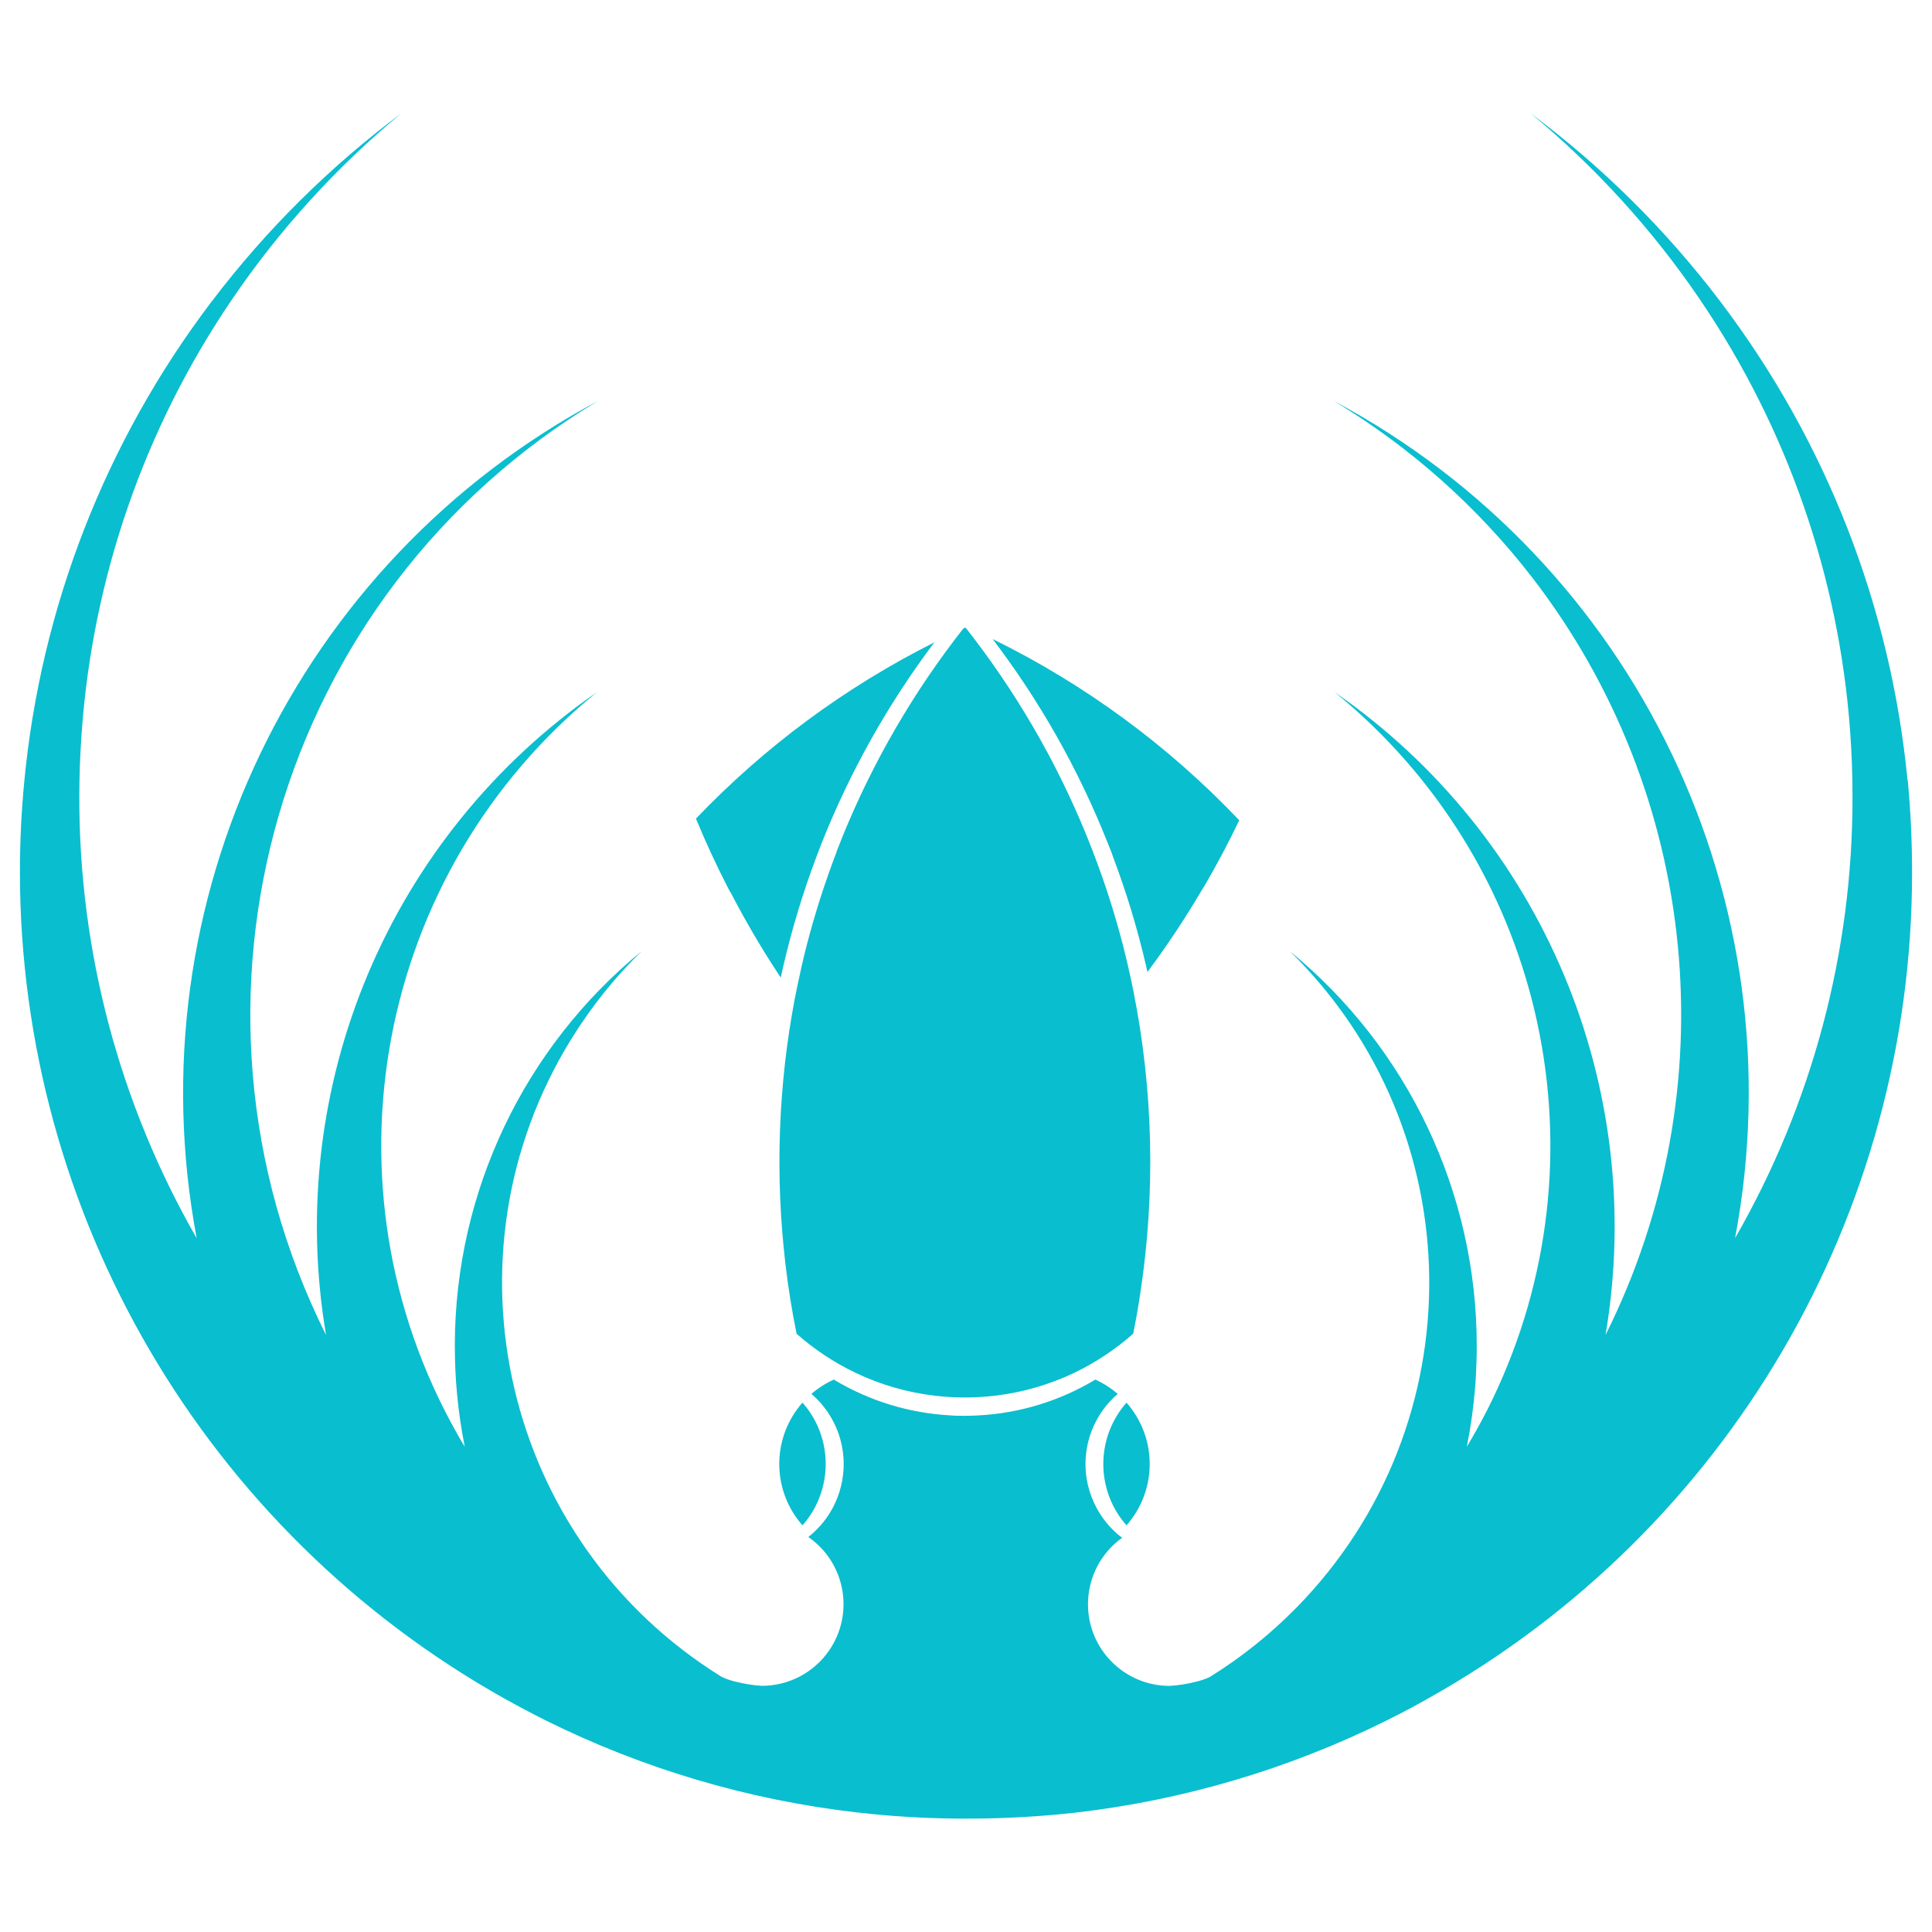
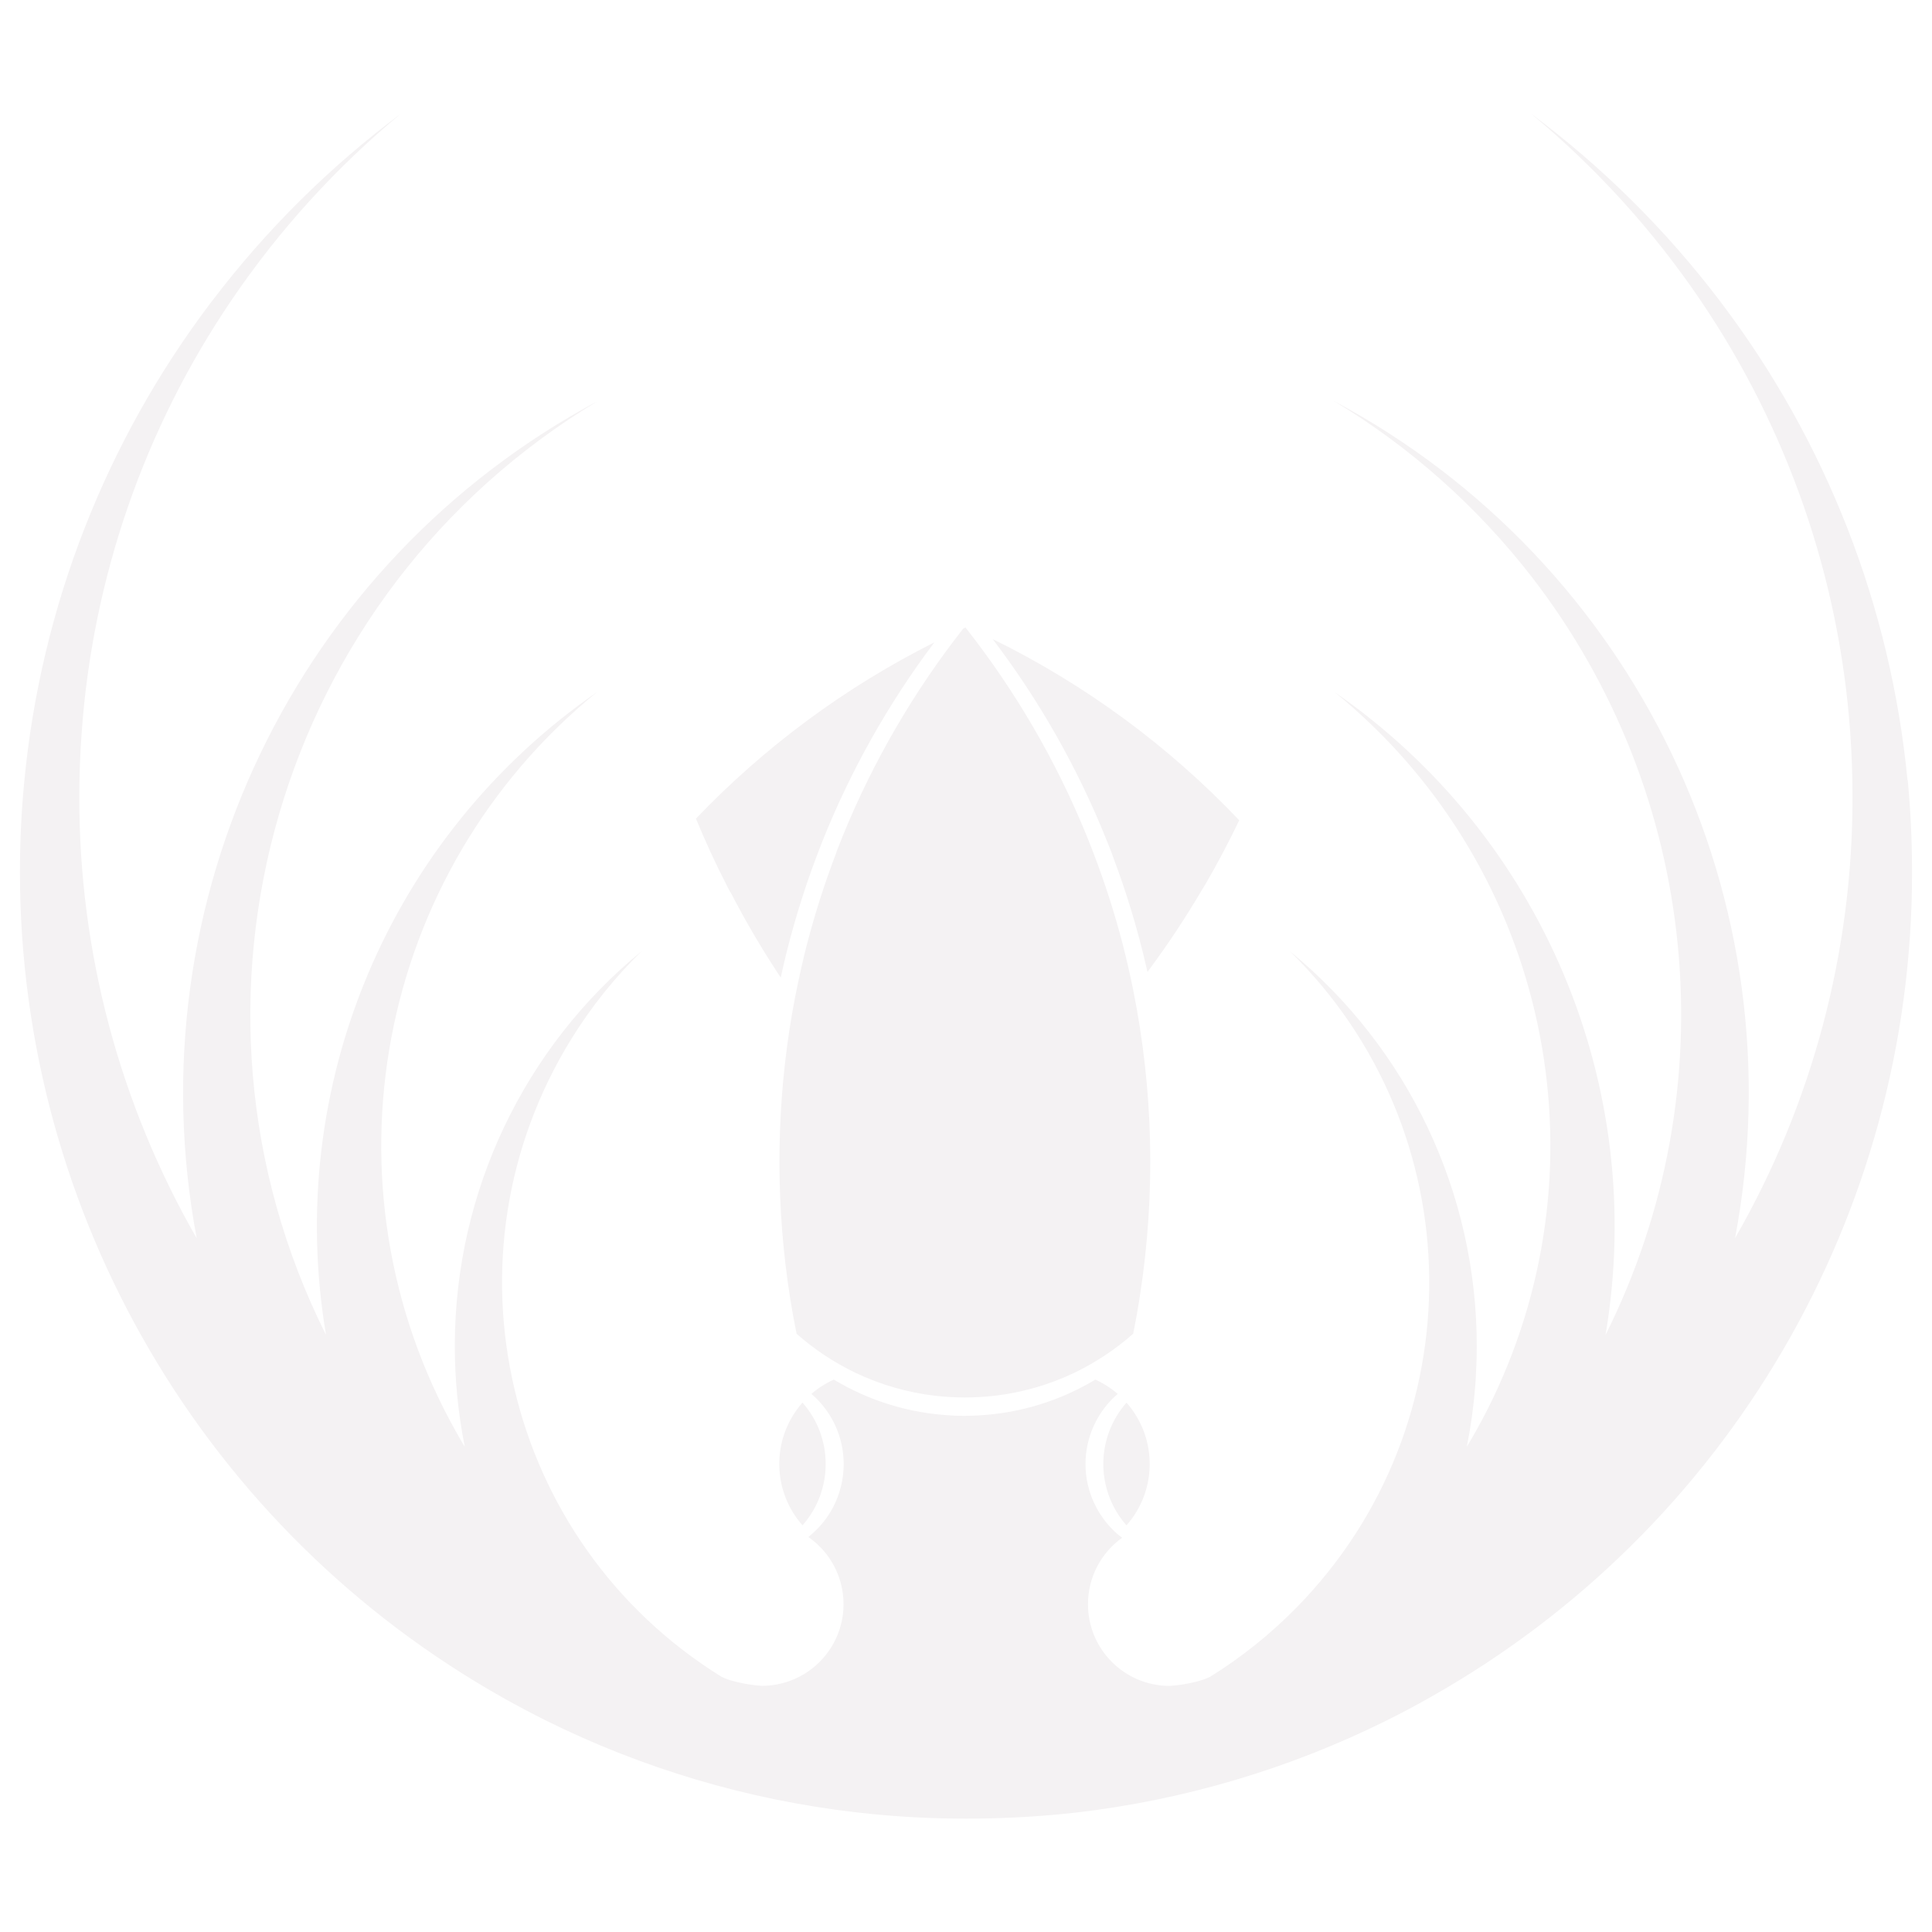
<svg xmlns="http://www.w3.org/2000/svg" width="500" zoomAndPan="magnify" viewBox="0 0 375 375" height="500" preserveAspectRatio="xMidYMid meet" version="1.0">
  <defs>
-     <clipPath id="2471b02850">
+     <clipPath id="f68ee5b01f">
      <path d="M 3.859 22 L 371.129 22 L 371.129 353 L 3.859 353 Z M 3.859 22 " clip-rule="nonzero" />
    </clipPath>
-     <clipPath id="15a2213e0a">
+     <clipPath id="93e1148b50">
      <path d="M 370.242 151.395 C 366.992 117.73 354.453 85.637 334.031 58.684 L 333.746 58.305 C 323.285 44.551 310.945 32.332 297.098 22.004 C 309.664 32.402 320.695 44.527 329.875 58.012 C 329.949 58.109 330.012 58.203 330.066 58.297 C 346.922 83.16 356.941 112.016 359.113 141.977 C 359.414 146.168 359.57 150.402 359.57 154.68 C 359.617 184.734 351.762 214.27 336.777 240.316 C 349.133 174.93 317.562 109.102 258.844 77.797 C 273.664 86.703 286.699 98.285 297.293 111.953 C 329.934 154.176 335.508 211.367 311.633 259.113 C 319.797 210.844 299.309 162.211 259.059 134.344 C 299.094 166.918 312.105 222.41 290.727 269.387 C 289.469 272.172 288.09 274.883 286.613 277.527 C 285.996 278.641 285.363 279.715 284.711 280.801 C 285.484 276.941 286.027 273.035 286.328 269.117 C 286.391 268.477 286.422 267.832 286.461 267.184 C 286.566 265.242 286.637 263.27 286.637 261.301 C 286.66 231.586 273.34 203.438 250.344 184.617 C 285.887 219.395 286.516 276.398 251.73 311.949 C 246.664 317.121 241.004 321.668 234.852 325.48 C 234.008 325.883 233.125 326.191 232.215 326.402 C 230.504 326.848 228.758 327.129 226.996 327.234 C 218.234 327.211 211.152 320.098 211.176 311.34 C 211.184 306.23 213.656 301.441 217.816 298.473 C 217.539 298.273 217.293 298.062 216.984 297.832 C 215.281 296.371 213.867 294.602 212.809 292.613 C 212.051 291.207 211.492 289.699 211.137 288.137 C 210.844 286.844 210.695 285.516 210.695 284.191 C 210.688 278.953 212.969 273.973 216.945 270.555 C 215.637 269.426 214.176 268.492 212.605 267.777 C 205.727 271.922 197.93 274.305 189.906 274.73 C 189.016 274.785 188.113 274.809 187.215 274.809 C 186.32 274.809 185.414 274.809 184.531 274.73 C 176.516 274.305 168.723 271.922 161.84 267.777 C 160.262 268.492 158.801 269.426 157.496 270.555 C 161.477 273.965 163.766 278.953 163.758 284.191 C 163.758 287.125 163.039 290.016 161.668 292.613 C 160.617 294.602 159.203 296.371 157.496 297.832 C 157.301 298.012 157.102 298.172 156.898 298.336 C 164.098 303.32 165.891 313.195 160.906 320.395 C 157.949 324.66 153.094 327.211 147.906 327.219 C 146.145 327.113 144.398 326.832 142.68 326.387 C 141.777 326.176 140.895 325.867 140.051 325.465 C 97.805 299.285 84.777 243.812 110.957 201.566 C 114.793 195.379 119.355 189.68 124.566 184.602 C 101.703 203.32 88.398 231.277 88.281 260.828 L 88.281 261.277 C 88.281 264.445 88.426 267.586 88.723 270.688 C 89.047 274.09 89.539 277.465 90.215 280.816 C 89.703 279.98 89.199 279.145 88.715 278.254 C 61.469 230.086 72.934 169.293 115.859 134.352 C 75.602 162.211 55.105 210.852 63.285 259.121 C 30.797 194.172 53.805 115.164 116.082 77.812 C 57.422 109.156 25.863 174.969 38.18 240.348 C 23.211 214.293 15.348 184.762 15.395 154.711 C 15.395 150.551 15.547 146.422 15.844 142.324 C 17.961 112.242 27.988 83.246 44.922 58.281 C 44.977 58.188 45.039 58.102 45.105 58.012 C 54.277 44.535 65.309 32.418 77.867 22.02 C 64.035 32.348 51.711 44.559 41.258 58.305 C 41.164 58.418 41.062 58.543 40.977 58.66 C 20.457 85.734 7.895 117.992 4.699 151.82 C 4.145 157.594 3.867 163.434 3.867 169.34 C 3.934 235.871 39.91 297.184 97.945 329.711 C 100.535 331.156 103.164 332.547 105.832 333.887 C 124.703 343.27 145.07 349.316 166.008 351.754 C 167.051 351.875 168.102 351.992 169.152 352.094 C 175.184 352.695 181.309 352.996 187.508 352.996 C 193.586 352.996 199.594 352.719 205.523 352.164 C 206.574 352.062 207.629 351.953 208.672 351.84 C 229.73 349.418 250.207 343.355 269.188 333.922 C 272.016 332.516 274.801 331.039 277.531 329.484 C 335.363 296.949 371.145 235.754 371.129 169.402 C 371.129 163.34 370.852 157.355 370.293 151.441 " clip-rule="nonzero" />
    </clipPath>
-     <clipPath id="6ff824d803">
+     <clipPath id="da21d0d8c9">
      <path d="M 0.859 0 L 368.129 0 L 368.129 331 L 0.859 331 Z M 0.859 0 " clip-rule="nonzero" />
    </clipPath>
-     <clipPath id="23584265a2">
+     <clipPath id="2a0f8374fb">
      <path d="M 367.242 129.395 C 363.992 95.73 351.453 63.637 331.031 36.684 L 330.746 36.305 C 320.285 22.551 307.945 10.332 294.098 0.004 C 306.664 10.402 317.695 22.527 326.875 36.012 C 326.949 36.109 327.012 36.203 327.066 36.297 C 343.922 61.16 353.941 90.016 356.113 119.977 C 356.414 124.168 356.57 128.402 356.57 132.68 C 356.617 162.734 348.762 192.27 333.777 218.316 C 346.133 152.93 314.562 87.102 255.844 55.797 C 270.664 64.703 283.699 76.285 294.293 89.953 C 326.934 132.176 332.508 189.367 308.633 237.113 C 316.797 188.844 296.309 140.211 256.059 112.344 C 296.094 144.918 309.105 200.41 287.727 247.387 C 286.469 250.172 285.09 252.883 283.613 255.527 C 282.996 256.641 282.363 257.715 281.711 258.801 C 282.484 254.941 283.027 251.035 283.328 247.117 C 283.391 246.477 283.422 245.832 283.461 245.184 C 283.566 243.242 283.637 241.27 283.637 239.301 C 283.66 209.586 270.34 181.438 247.344 162.617 C 282.887 197.395 283.516 254.398 248.73 289.949 C 243.664 295.121 238.004 299.668 231.852 303.48 C 231.008 303.883 230.125 304.191 229.215 304.402 C 227.504 304.848 225.758 305.129 223.996 305.234 C 215.234 305.211 208.152 298.098 208.176 289.34 C 208.184 284.23 210.656 279.441 214.816 276.473 C 214.539 276.273 214.293 276.062 213.984 275.832 C 212.281 274.371 210.867 272.602 209.809 270.613 C 209.051 269.207 208.492 267.699 208.137 266.137 C 207.844 264.844 207.695 263.516 207.695 262.191 C 207.688 256.953 209.969 251.973 213.945 248.555 C 212.637 247.426 211.176 246.492 209.605 245.777 C 202.727 249.922 194.93 252.305 186.906 252.73 C 186.016 252.785 185.113 252.809 184.215 252.809 C 183.32 252.809 182.414 252.809 181.531 252.73 C 173.516 252.305 165.723 249.922 158.84 245.777 C 157.262 246.492 155.801 247.426 154.496 248.555 C 158.477 251.965 160.766 256.953 160.758 262.191 C 160.758 265.125 160.039 268.016 158.668 270.613 C 157.617 272.602 156.203 274.371 154.496 275.832 C 154.301 276.012 154.102 276.172 153.898 276.336 C 161.098 281.32 162.891 291.195 157.906 298.395 C 154.949 302.66 150.094 305.211 144.906 305.219 C 143.145 305.113 141.398 304.832 139.68 304.387 C 138.777 304.176 137.895 303.867 137.051 303.465 C 94.805 277.285 81.777 221.812 107.957 179.566 C 111.793 173.379 116.355 167.68 121.566 162.602 C 98.703 181.32 85.398 209.277 85.281 238.828 L 85.281 239.277 C 85.281 242.445 85.426 245.586 85.723 248.688 C 86.047 252.09 86.539 255.465 87.215 258.816 C 86.703 257.98 86.199 257.145 85.715 256.254 C 58.469 208.086 69.934 147.293 112.859 112.352 C 72.602 140.211 52.105 188.852 60.285 237.121 C 27.797 172.172 50.805 93.164 113.082 55.812 C 54.422 87.156 22.863 152.969 35.18 218.348 C 20.211 192.293 12.348 162.762 12.395 132.711 C 12.395 128.551 12.547 124.422 12.844 120.324 C 14.961 90.242 24.988 61.246 41.922 36.281 C 41.977 36.188 42.039 36.102 42.105 36.012 C 51.277 22.535 62.309 10.418 74.867 0.02 C 61.035 10.348 48.711 22.559 38.258 36.305 C 38.164 36.418 38.062 36.543 37.977 36.66 C 17.457 63.734 4.895 95.992 1.699 129.82 C 1.145 135.594 0.867 141.434 0.867 147.34 C 0.934 213.871 36.91 275.184 94.945 307.711 C 97.535 309.156 100.164 310.547 102.832 311.887 C 121.703 321.27 142.07 327.316 163.008 329.754 C 164.051 329.875 165.102 329.992 166.152 330.094 C 172.184 330.695 178.309 330.996 184.508 330.996 C 190.586 330.996 196.594 330.719 202.523 330.164 C 203.574 330.062 204.629 329.953 205.672 329.84 C 226.73 327.418 247.207 321.355 266.188 311.922 C 269.016 310.516 271.801 309.039 274.531 307.484 C 332.363 274.949 368.145 213.754 368.129 147.402 C 368.129 141.34 367.852 135.355 367.293 129.441 " clip-rule="nonzero" />
    </clipPath>
-     <clipPath id="fea48c7b6a">
+     <clipPath id="7d429868b8">
      <rect x="0" width="369" y="0" height="331" />
    </clipPath>
-     <clipPath id="963072545b">
+     <clipPath id="27bdf75607">
      <path d="M 192.125 124 L 240.734 124 L 240.734 189 L 192.125 189 Z M 192.125 124 " clip-rule="nonzero" />
    </clipPath>
-     <clipPath id="a8ea25edff">
+     <clipPath id="fc90e2a1bb">
      <path d="M 216.031 166.293 C 218.637 173.188 220.777 180.25 222.441 187.43 L 222.719 188.66 C 222.852 188.484 222.988 188.305 223.113 188.125 C 226.672 183.316 229.98 178.332 233.027 173.18 C 233.305 172.734 233.551 172.277 233.859 171.828 C 236.25 167.723 238.477 163.516 240.535 159.219 C 226.793 144.746 210.582 132.828 192.668 124.039 C 201.805 136.047 209.273 149.246 214.863 163.262 C 215.273 164.281 215.699 165.289 216.047 166.324 " clip-rule="nonzero" />
    </clipPath>
-     <clipPath id="7bb4ba675c">
+     <clipPath id="2b55bc6217">
      <path d="M 0.48 0 L 48.719 0 L 48.719 64.879 L 0.48 64.879 Z M 0.48 0 " clip-rule="nonzero" />
    </clipPath>
-     <clipPath id="0e10ddd3d0">
+     <clipPath id="463fe7b0d6">
      <path d="M 24.031 42.293 C 26.637 49.188 28.777 56.25 30.441 63.43 L 30.719 64.66 C 30.852 64.484 30.988 64.305 31.113 64.125 C 34.672 59.316 37.98 54.332 41.027 49.18 C 41.305 48.734 41.551 48.277 41.859 47.828 C 44.25 43.723 46.477 39.516 48.535 35.219 C 34.793 20.746 18.582 8.828 0.668 0.039 C 9.805 12.047 17.273 25.246 22.863 39.262 C 23.273 40.281 23.699 41.289 24.047 42.324 " clip-rule="nonzero" />
    </clipPath>
-     <clipPath id="357875880c">
+     <clipPath id="a88cbfbdf0">
      <rect x="0" width="49" y="0" height="65" />
    </clipPath>
-     <clipPath id="83565fe50d">
+     <clipPath id="6d906c3439">
      <path d="M 151.23 121.531 L 223.758 121.531 L 223.758 271.988 L 151.23 271.988 Z M 151.23 121.531 " clip-rule="nonzero" />
    </clipPath>
-     <clipPath id="2b659190f9">
+     <clipPath id="5e56d884b2">
      <path d="M 162.398 165.312 C 160.133 171.219 158.199 177.242 156.613 183.363 C 156.234 184.824 155.879 186.285 155.547 187.77 C 155.098 189.727 154.711 191.691 154.301 193.664 C 151.047 210.672 150.43 228.078 152.445 245.281 C 152.98 249.879 153.707 254.41 154.617 258.879 C 158.059 261.926 161.91 264.477 166.055 266.465 C 170.91 268.777 176.113 270.285 181.457 270.91 C 185.32 271.359 189.227 271.359 193.09 270.91 C 198.441 270.285 203.652 268.777 208.516 266.465 C 212.652 264.469 216.504 261.918 219.945 258.879 C 220.469 256.312 220.926 253.715 221.32 251.102 C 224.312 231.562 223.855 211.656 219.977 192.277 C 219.672 190.762 219.355 189.262 219.008 187.77 C 218.66 186.277 218.312 184.824 217.941 183.363 C 216.34 177.203 214.391 171.141 212.098 165.203 C 211.695 164.145 211.262 163.098 210.852 162.055 C 204.953 147.613 197.059 134.066 187.41 121.805 L 186.977 121.996 C 177.359 134.238 169.496 147.766 163.609 162.18 C 163.184 163.223 162.777 164.266 162.367 165.32 " clip-rule="nonzero" />
    </clipPath>
-     <clipPath id="c1d18a5e99">
+     <clipPath id="f1656d440d">
      <path d="M 0.23 0.68 L 72.758 0.68 L 72.758 150.441 L 0.23 150.441 Z M 0.23 0.68 " clip-rule="nonzero" />
    </clipPath>
-     <clipPath id="31e0ac95ea">
+     <clipPath id="cece787dee">
      <path d="M 11.398 44.312 C 9.133 50.219 7.199 56.242 5.613 62.363 C 5.234 63.824 4.879 65.285 4.547 66.77 C 4.098 68.727 3.711 70.691 3.301 72.664 C 0.047 89.672 -0.57 107.078 1.445 124.281 C 1.98 128.879 2.707 133.41 3.617 137.879 C 7.059 140.926 10.91 143.477 15.055 145.465 C 19.91 147.777 25.113 149.285 30.457 149.91 C 34.32 150.359 38.227 150.359 42.09 149.91 C 47.441 149.285 52.652 147.777 57.516 145.465 C 61.652 143.469 65.504 140.918 68.945 137.879 C 69.469 135.312 69.926 132.715 70.32 130.102 C 73.312 110.562 72.855 90.656 68.977 71.277 C 68.672 69.762 68.355 68.262 68.008 66.77 C 67.66 65.277 67.312 63.824 66.941 62.363 C 65.34 56.203 63.391 50.141 61.098 44.203 C 60.695 43.145 60.262 42.098 59.852 41.055 C 53.953 26.613 46.059 13.066 36.41 0.805 L 35.977 0.996 C 26.359 13.238 18.496 26.766 12.609 41.18 C 12.184 42.223 11.777 43.266 11.367 44.32 " clip-rule="nonzero" />
    </clipPath>
-     <clipPath id="1de9dcadc0">
+     <clipPath id="53990e4ea8">
      <rect x="0" width="73" y="0" height="151" />
    </clipPath>
-     <clipPath id="f89989e426">
+     <clipPath id="7ff080a0ad">
      <path d="M 135.027 124.617 L 182 124.617 L 182 190 L 135.027 190 Z M 135.027 124.617 " clip-rule="nonzero" />
    </clipPath>
-     <clipPath id="9e5760a077">
+     <clipPath id="5020d9e554">
      <path d="M 141.816 173.219 C 144.566 178.539 147.59 183.719 150.867 188.723 L 151.543 189.75 C 151.711 188.992 151.875 188.234 152.051 187.469 C 153.707 180.332 155.832 173.32 158.406 166.461 C 158.785 165.434 159.18 164.422 159.582 163.402 C 165.094 149.586 172.418 136.562 181.363 124.68 C 164.09 133.348 148.434 144.922 135.082 158.895 C 136.898 163.301 138.883 167.613 141.051 171.836 C 141.289 172.301 141.52 172.773 141.777 173.227 " clip-rule="nonzero" />
    </clipPath>
-     <clipPath id="b30d43d75b">
+     <clipPath id="2932044110">
      <path d="M 0.027 0.617 L 46.441 0.617 L 46.441 65.84 L 0.027 65.84 Z M 0.027 0.617 " clip-rule="nonzero" />
    </clipPath>
-     <clipPath id="0a13cfa7aa">
+     <clipPath id="6dbf57abf2">
      <path d="M 6.816 49.219 C 9.566 54.539 12.59 59.719 15.867 64.723 L 16.543 65.75 C 16.711 64.992 16.875 64.234 17.051 63.469 C 18.707 56.332 20.832 49.32 23.406 42.461 C 23.785 41.434 24.18 40.422 24.582 39.402 C 30.094 25.586 37.418 12.562 46.363 0.68 C 29.09 9.348 13.434 20.922 0.082 34.895 C 1.898 39.301 3.883 43.613 6.051 47.836 C 6.289 48.301 6.52 48.773 6.777 49.227 " clip-rule="nonzero" />
    </clipPath>
-     <clipPath id="1d40b990c1">
+     <clipPath id="976ce5e01c">
      <rect x="0" width="47" y="0" height="66" />
    </clipPath>
-     <clipPath id="b302ae03ff">
+     <clipPath id="18db1561a3">
      <path d="M 151.23 272 L 160.488 272 L 160.488 296.68 L 151.23 296.68 Z M 151.23 272 " clip-rule="nonzero" />
    </clipPath>
-     <clipPath id="b511ab2c9a">
+     <clipPath id="ba574ca113">
      <path d="M 155.777 296.055 C 157.781 293.789 159.18 291.051 159.828 288.098 C 160.125 286.801 160.27 285.477 160.262 284.148 C 160.27 279.762 158.672 275.535 155.762 272.246 C 155.391 272.656 155.043 273.082 154.727 273.531 C 149.738 280.352 150.164 289.73 155.762 296.062 " clip-rule="nonzero" />
    </clipPath>
-     <clipPath id="10eddb5170">
+     <clipPath id="bc1f452d5f">
      <path d="M 0.23 0.16 L 9.32 0.16 L 9.32 24.16 L 0.23 24.16 Z M 0.23 0.16 " clip-rule="nonzero" />
    </clipPath>
-     <clipPath id="6f67432146">
+     <clipPath id="84dc82155c">
      <path d="M 4.777 24.055 C 6.781 21.789 8.18 19.051 8.828 16.098 C 9.125 14.801 9.27 13.477 9.262 12.148 C 9.27 7.762 7.672 3.535 4.762 0.246 C 4.391 0.656 4.043 1.082 3.727 1.531 C -1.262 8.352 -0.836 17.73 4.762 24.062 " clip-rule="nonzero" />
    </clipPath>
-     <clipPath id="e04eedf6cb">
+     <clipPath id="74d265b6cb">
      <rect x="0" width="10" y="0" height="25" />
    </clipPath>
-     <clipPath id="a15784a303">
+     <clipPath id="cf3b52bfd1">
      <path d="M 214 272 L 223.758 272 L 223.758 296.68 L 214 296.68 Z M 214 272 " clip-rule="nonzero" />
    </clipPath>
-     <clipPath id="56ad1a7521">
+     <clipPath id="c65132ce29">
      <path d="M 218.652 296.07 C 224.242 289.738 224.676 280.359 219.688 273.539 C 219.371 273.09 219.023 272.656 218.652 272.254 C 215.754 275.543 214.152 279.77 214.152 284.156 C 214.145 285.484 214.293 286.809 214.586 288.098 C 215.242 291.051 216.633 293.789 218.637 296.055 " clip-rule="nonzero" />
    </clipPath>
-     <clipPath id="2d16042a88">
+     <clipPath id="7fc584e52b">
      <path d="M 0.078 0.16 L 9.758 0.16 L 9.758 24.16 L 0.078 24.16 Z M 0.078 0.16 " clip-rule="nonzero" />
    </clipPath>
-     <clipPath id="28c9f6d62b">
+     <clipPath id="c64970bbcf">
      <path d="M 4.652 24.07 C 10.242 17.738 10.676 8.359 5.688 1.539 C 5.371 1.09 5.023 0.656 4.652 0.254 C 1.754 3.543 0.152 7.77 0.152 12.156 C 0.145 13.484 0.293 14.809 0.586 16.098 C 1.242 19.051 2.633 21.789 4.637 24.055 " clip-rule="nonzero" />
    </clipPath>
-     <clipPath id="de9cd49fcb">
+     <clipPath id="9d6a6b1721">
      <rect x="0" width="10" y="0" height="25" />
    </clipPath>
  </defs>
-   <g clip-path="url(#2471b02850)">
-     <g clip-path="url(#15a2213e0a)">
+   <g clip-path="url(#f68ee5b01f)">
+     <g clip-path="url(#93e1148b50)">
      <g transform="matrix(1, 0, 0, 1, 3, 22)">
-         <g clip-path="url(#fea48c7b6a)">
-           <g clip-path="url(#6ff824d803)">
-             <g clip-path="url(#23584265a2)">
-               <rect x="-85.5" width="540" fill="#09becf" height="540" y="-104.5" fill-opacity="1" />
+         <g clip-path="url(#7d429868b8)">
+           <g clip-path="url(#da21d0d8c9)">
+             <g clip-path="url(#2a0f8374fb)">
+               <rect x="-85.5" width="540" fill="#f4f2f3" height="540" y="-104.5" fill-opacity="1" />
            </g>
          </g>
        </g>
      </g>
    </g>
  </g>
-   <g clip-path="url(#963072545b)">
-     <g clip-path="url(#a8ea25edff)">
+   <g clip-path="url(#27bdf75607)">
+     <g clip-path="url(#fc90e2a1bb)">
      <g transform="matrix(1, 0, 0, 1, 192, 124)">
-         <g clip-path="url(#357875880c)">
-           <g clip-path="url(#7bb4ba675c)">
-             <g clip-path="url(#0e10ddd3d0)">
-               <rect x="-274.5" width="540" fill="#09becf" height="540" y="-206.5" fill-opacity="1" />
+         <g clip-path="url(#a88cbfbdf0)">
+           <g clip-path="url(#2b55bc6217)">
+             <g clip-path="url(#463fe7b0d6)">
+               <rect x="-274.5" width="540" fill="#f4f2f3" height="540" y="-206.5" fill-opacity="1" />
            </g>
          </g>
        </g>
      </g>
    </g>
  </g>
-   <g clip-path="url(#83565fe50d)">
-     <g clip-path="url(#2b659190f9)">
+   <g clip-path="url(#6d906c3439)">
+     <g clip-path="url(#5e56d884b2)">
      <g transform="matrix(1, 0, 0, 1, 151, 121)">
-         <g clip-path="url(#1de9dcadc0)">
-           <g clip-path="url(#c1d18a5e99)">
-             <g clip-path="url(#31e0ac95ea)">
-               <rect x="-233.5" width="540" fill="#09becf" height="540" y="-203.5" fill-opacity="1" />
+         <g clip-path="url(#53990e4ea8)">
+           <g clip-path="url(#f1656d440d)">
+             <g clip-path="url(#cece787dee)">
+               <rect x="-233.5" width="540" fill="#f4f2f3" height="540" y="-203.5" fill-opacity="1" />
            </g>
          </g>
        </g>
      </g>
    </g>
  </g>
-   <g clip-path="url(#f89989e426)">
-     <g clip-path="url(#9e5760a077)">
+   <g clip-path="url(#7ff080a0ad)">
+     <g clip-path="url(#5020d9e554)">
      <g transform="matrix(1, 0, 0, 1, 135, 124)">
-         <g clip-path="url(#1d40b990c1)">
-           <g clip-path="url(#b30d43d75b)">
-             <g clip-path="url(#0a13cfa7aa)">
-               <rect x="-217.5" width="540" fill="#09becf" height="540" y="-206.5" fill-opacity="1" />
+         <g clip-path="url(#976ce5e01c)">
+           <g clip-path="url(#2932044110)">
+             <g clip-path="url(#6dbf57abf2)">
+               <rect x="-217.5" width="540" fill="#f4f2f3" height="540" y="-206.5" fill-opacity="1" />
            </g>
          </g>
        </g>
      </g>
    </g>
  </g>
-   <g clip-path="url(#b302ae03ff)">
-     <g clip-path="url(#b511ab2c9a)">
+   <g clip-path="url(#18db1561a3)">
+     <g clip-path="url(#ba574ca113)">
      <g transform="matrix(1, 0, 0, 1, 151, 272)">
-         <g clip-path="url(#e04eedf6cb)">
-           <g clip-path="url(#10eddb5170)">
-             <g clip-path="url(#6f67432146)">
-               <rect x="-233.5" width="540" fill="#09becf" height="540" y="-354.5" fill-opacity="1" />
+         <g clip-path="url(#74d265b6cb)">
+           <g clip-path="url(#bc1f452d5f)">
+             <g clip-path="url(#84dc82155c)">
+               <rect x="-233.5" width="540" fill="#f4f2f3" height="540" y="-354.5" fill-opacity="1" />
            </g>
          </g>
        </g>
      </g>
    </g>
  </g>
-   <g clip-path="url(#a15784a303)">
-     <g clip-path="url(#56ad1a7521)">
+   <g clip-path="url(#cf3b52bfd1)">
+     <g clip-path="url(#c65132ce29)">
      <g transform="matrix(1, 0, 0, 1, 214, 272)">
-         <g clip-path="url(#de9cd49fcb)">
-           <g clip-path="url(#2d16042a88)">
-             <g clip-path="url(#28c9f6d62b)">
-               <rect x="-296.5" width="540" fill="#09becf" height="540" y="-354.5" fill-opacity="1" />
+         <g clip-path="url(#9d6a6b1721)">
+           <g clip-path="url(#7fc584e52b)">
+             <g clip-path="url(#c64970bbcf)">
+               <rect x="-296.5" width="540" fill="#f4f2f3" height="540" y="-354.5" fill-opacity="1" />
            </g>
          </g>
        </g>
      </g>
    </g>
  </g>
</svg>
